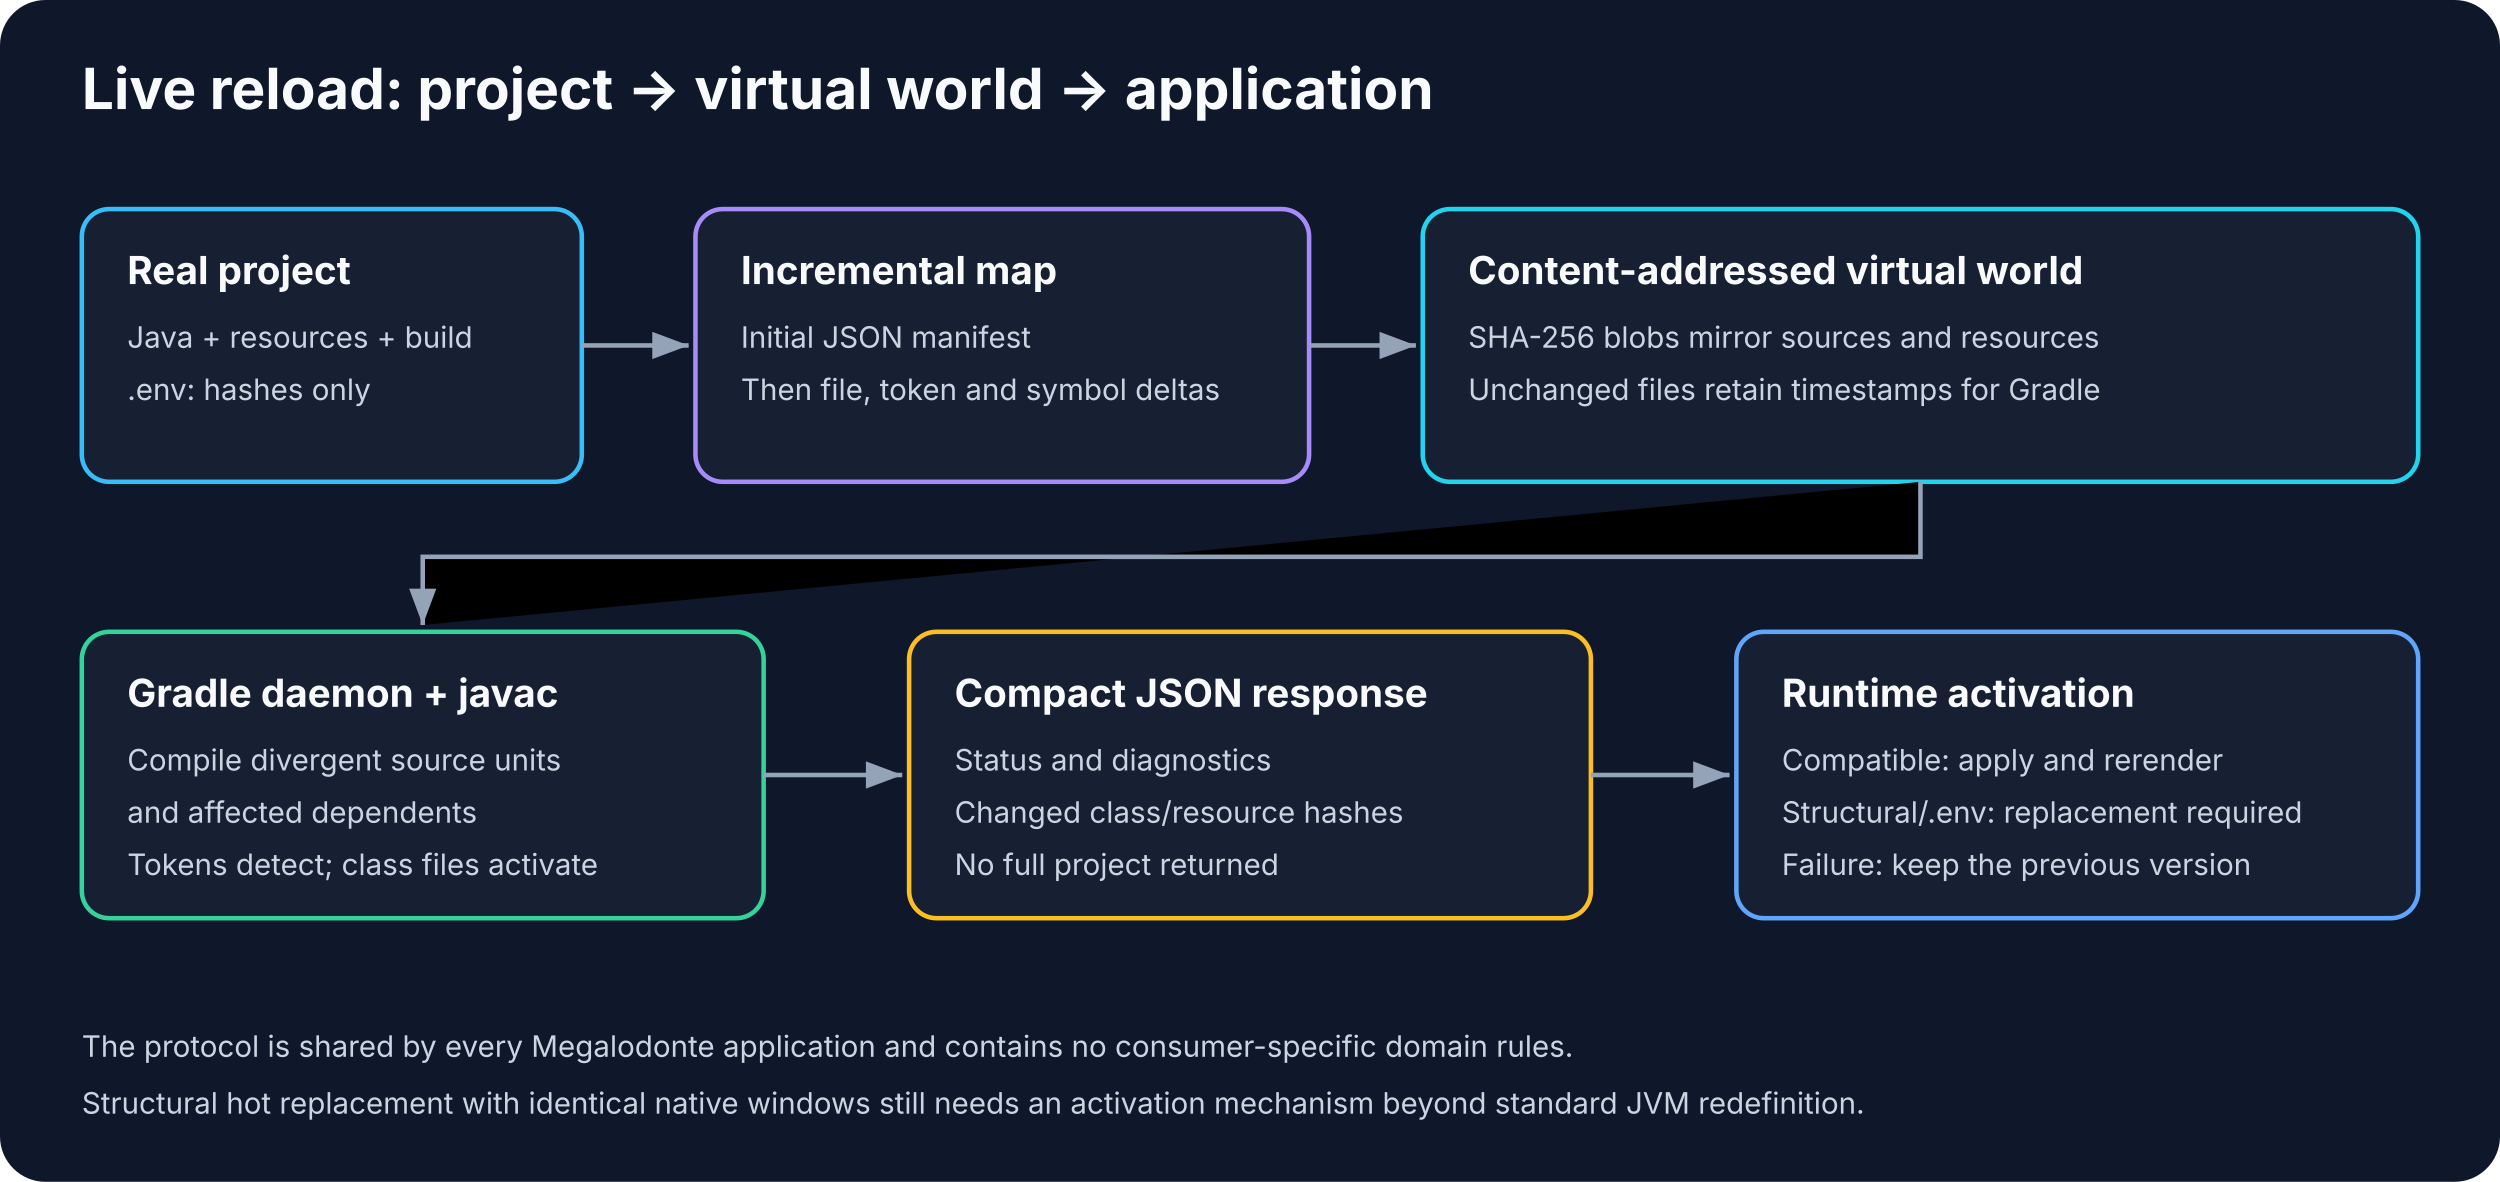
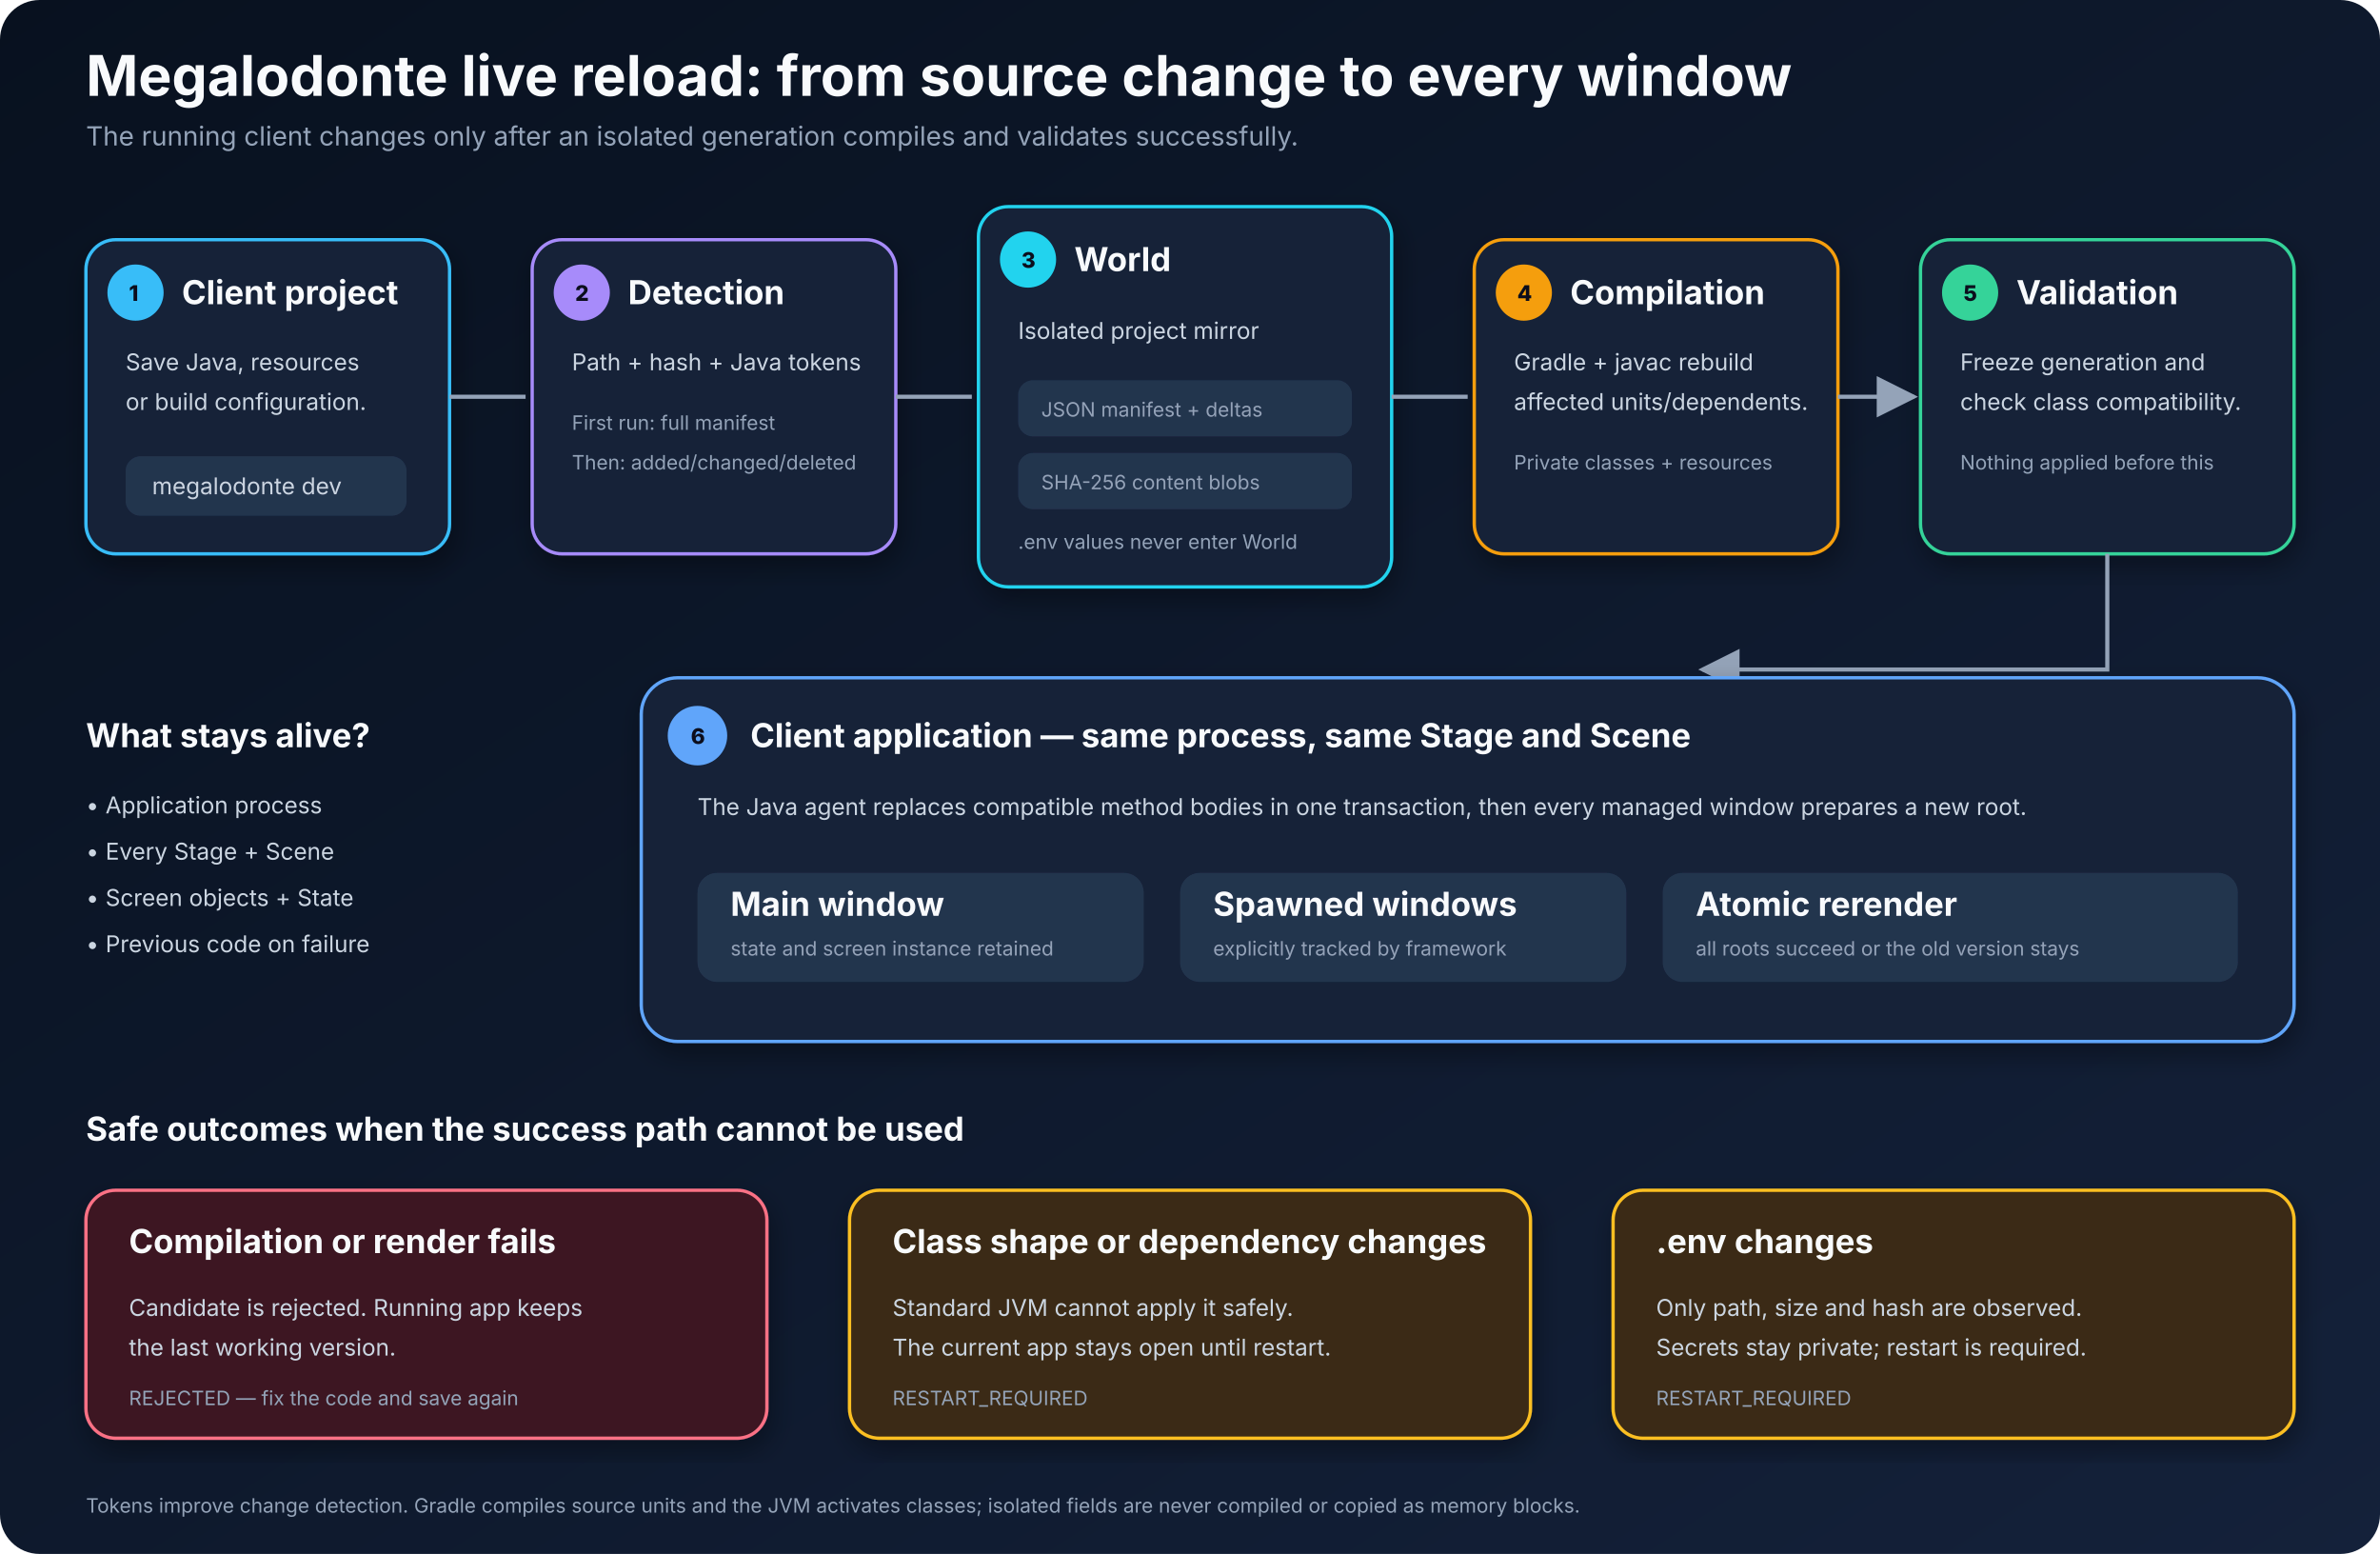
- <svg xmlns="http://www.w3.org/2000/svg" width="1100" height="520" viewBox="0 0 1100 520" role="img" aria-labelledby="title desc">
+ <svg xmlns="http://www.w3.org/2000/svg" width="1440" height="940" viewBox="0 0 1440 940" role="img" aria-labelledby="title desc">
  <defs>
-     <marker id="a" markerWidth="10" markerHeight="10" refX="8" refY="3" orient="auto">
-       <path d="M0 0L8 3L0 6Z" fill="#94a3b8" />
+     <linearGradient id="bg" x2="1" y2="1">
+       <stop stop-color="#08111f" />
+       <stop offset="1" stop-color="#14213a" />
+     </linearGradient>
+     <filter id="s">
+       <feDropShadow dy="7" stdDeviation="8" flood-opacity=".35" />
+     </filter>
+     <marker id="a" markerWidth="10" markerHeight="10" refX="9" refY="5" orient="auto">
+       <path d="M0 0l10 5-10 5z" fill="#94a3b8" />
    </marker>
-     <style>text{font-family:Inter,DejaVu Sans,sans-serif}.h{font-size:25px;font-weight:700;fill:#f8fafc}.t{font-size:17px;font-weight:700;fill:#f8fafc}.b{font-size:13px;fill:#cbd5e1}.x{fill:#172033;stroke-width:2}.l{stroke:#94a3b8;stroke-width:2;marker-end:url(#a)}</style>
+     <style>text{font-family:Inter,'DejaVu Sans',sans-serif}.h{fill:#f8fafc;font-size:34px;font-weight:700}.sub{fill:#94a3b8;font-size:16px}.t{fill:#f8fafc;font-size:20px;font-weight:700}.b{fill:#cbd5e1;font-size:14px}.sm{fill:#94a3b8;font-size:12px}.n{fill:#07111f;font-size:13px;font-weight:800}.card{fill:#152238;stroke-width:2}.line{fill:none;stroke:#94a3b8;stroke-width:2.5;marker-end:url(#a)}.pill{fill:#24344e}.warn{fill:#3b2a12;stroke:#fbbf24;stroke-width:2}.bad{fill:#3c1923;stroke:#fb7185;stroke-width:2}</style>
  </defs>
-   <rect width="1100" height="520" rx="20" fill="#0f172a" />
-   <text x="36" y="48" class="h">Live reload: project → virtual world → application</text>
-   <rect class="x" x="36" y="92" width="220" height="120" rx="12" stroke="#38bdf8" />
-   <text x="56" y="125" class="t">Real project</text>
-   <text x="56" y="153" class="b">Java + resources + build</text>
-   <text x="56" y="176" class="b">.env: hashes only</text>
-   <rect class="x" x="306" y="92" width="270" height="120" rx="12" stroke="#a78bfa" />
-   <text x="326" y="125" class="t">Incremental map</text>
-   <text x="326" y="153" class="b">Initial JSON manifest</text>
-   <text x="326" y="176" class="b">Then file, token and symbol deltas</text>
-   <rect class="x" x="626" y="92" width="438" height="120" rx="12" stroke="#22d3ee" />
-   <text x="646" y="125" class="t">Content-addressed virtual world</text>
-   <text x="646" y="153" class="b">SHA-256 blobs mirror sources and resources</text>
-   <text x="646" y="176" class="b">Unchanged files retain timestamps for Gradle</text>
-   <path class="l" d="M256 152H303" />
-   <path class="l" d="M576 152H623" />
-   <rect class="x" x="36" y="278" width="300" height="126" rx="12" stroke="#34d399" />
-   <text x="56" y="311" class="t">Gradle daemon + javac</text>
-   <text x="56" y="339" class="b">Compile divergent source units</text>
-   <text x="56" y="362" class="b">and affected dependents</text>
-   <text x="56" y="385" class="b">Tokens detect; class files activate</text>
-   <rect class="x" x="400" y="278" width="300" height="126" rx="12" stroke="#fbbf24" />
-   <text x="420" y="311" class="t">Compact JSON response</text>
-   <text x="420" y="339" class="b">Status and diagnostics</text>
-   <text x="420" y="362" class="b">Changed class/resource hashes</text>
-   <text x="420" y="385" class="b">No full project returned</text>
-   <rect class="x" x="764" y="278" width="300" height="126" rx="12" stroke="#60a5fa" />
-   <text x="784" y="311" class="t">Runtime activation</text>
-   <text x="784" y="339" class="b">Compatible: apply and rerender</text>
-   <text x="784" y="362" class="b">Structural/.env: replacement required</text>
-   <text x="784" y="385" class="b">Failure: keep the previous version</text>
-   <path class="l" d="M845 212V245H186V275" />
-   <path class="l" d="M336 341H397" />
-   <path class="l" d="M700 341H761" />
-   <text x="36" y="465" class="b">The protocol is shared by every Megalodonte application and contains no consumer-specific domain rules.</text>
-   <text x="36" y="490" class="b">Structural hot replacement with identical native windows still needs an activation mechanism beyond standard JVM redefinition.</text>
+   <rect width="1440" height="940" rx="24" fill="url(#bg)" />
+   <text x="52" y="58" class="h">Megalodonte live reload: from source change to every window</text>
+   <text x="52" y="88" class="sub">The running client changes only after an isolated generation compiles and validates successfully.</text>
+   <g filter="url(#s)">
+     <rect x="52" y="145" width="220" height="190" rx="18" class="card" stroke="#38bdf8" />
+     <circle cx="82" cy="177" r="17" fill="#38bdf8" />
+     <text x="78" y="182" class="n">1</text>
+     <text x="110" y="184" class="t">Client project</text>
+     <text x="76" y="224" class="b">Save Java, resources</text>
+     <text x="76" y="248" class="b">or build configuration.</text>
+     <rect x="76" y="276" width="170" height="36" rx="9" class="pill" />
+     <text x="92" y="299" class="b">megalodonte dev</text>
+   </g>
+   <g filter="url(#s)">
+     <rect x="322" y="145" width="220" height="190" rx="18" class="card" stroke="#a78bfa" />
+     <circle cx="352" cy="177" r="17" fill="#a78bfa" />
+     <text x="348" y="182" class="n">2</text>
+     <text x="380" y="184" class="t">Detection</text>
+     <text x="346" y="224" class="b">Path + hash + Java tokens</text>
+     <text x="346" y="260" class="sm">First run: full manifest</text>
+     <text x="346" y="284" class="sm">Then: added/changed/deleted</text>
+   </g>
+   <g filter="url(#s)">
+     <rect x="592" y="125" width="250" height="230" rx="18" class="card" stroke="#22d3ee" />
+     <circle cx="622" cy="157" r="17" fill="#22d3ee" />
+     <text x="618" y="162" class="n">3</text>
+     <text x="650" y="164" class="t">World</text>
+     <text x="616" y="205" class="b">Isolated project mirror</text>
+     <rect x="616" y="230" width="202" height="34" rx="9" class="pill" />
+     <text x="630" y="252" class="sm">JSON manifest + deltas</text>
+     <rect x="616" y="274" width="202" height="34" rx="9" class="pill" />
+     <text x="630" y="296" class="sm">SHA-256 content blobs</text>
+     <text x="616" y="332" class="sm">.env values never enter World</text>
+   </g>
+   <g filter="url(#s)">
+     <rect x="892" y="145" width="220" height="190" rx="18" class="card" stroke="#f59e0b" />
+     <circle cx="922" cy="177" r="17" fill="#f59e0b" />
+     <text x="918" y="182" class="n">4</text>
+     <text x="950" y="184" class="t">Compilation</text>
+     <text x="916" y="224" class="b">Gradle + javac rebuild</text>
+     <text x="916" y="248" class="b">affected units/dependents.</text>
+     <text x="916" y="284" class="sm">Private classes + resources</text>
+   </g>
+   <g filter="url(#s)">
+     <rect x="1162" y="145" width="226" height="190" rx="18" class="card" stroke="#34d399" />
+     <circle cx="1192" cy="177" r="17" fill="#34d399" />
+     <text x="1188" y="182" class="n">5</text>
+     <text x="1220" y="184" class="t">Validation</text>
+     <text x="1186" y="224" class="b">Freeze generation and</text>
+     <text x="1186" y="248" class="b">check class compatibility.</text>
+     <text x="1186" y="284" class="sm">Nothing applied before this</text>
+   </g>
+   <path d="M272 240h46M542 240h46M842 240h46M1112 240h46" class="line" />
+   <path d="M1275 335v70H1030" class="line" />
+   <g filter="url(#s)">
+     <rect x="388" y="410" width="1000" height="220" rx="22" class="card" stroke="#60a5fa" />
+     <circle cx="422" cy="445" r="18" fill="#60a5fa" />
+     <text x="418" y="450" class="n">6</text>
+     <text x="454" y="452" class="t">Client application — same process, same Stage and Scene</text>
+     <text x="422" y="493" class="b">The Java agent replaces compatible method bodies in one transaction, then every managed window prepares a new root.</text>
+     <rect x="422" y="528" width="270" height="66" rx="12" class="pill" />
+     <text x="442" y="554" class="t">Main window</text>
+     <text x="442" y="578" class="sm">state and screen instance retained</text>
+     <rect x="714" y="528" width="270" height="66" rx="12" class="pill" />
+     <text x="734" y="554" class="t">Spawned windows</text>
+     <text x="734" y="578" class="sm">explicitly tracked by framework</text>
+     <rect x="1006" y="528" width="348" height="66" rx="12" class="pill" />
+     <text x="1026" y="554" class="t">Atomic rerender</text>
+     <text x="1026" y="578" class="sm">all roots succeed or the old version stays</text>
+   </g>
+   <text x="52" y="452" class="t">What stays alive?</text>
+   <text x="52" y="492" class="b">• Application process</text>
+   <text x="52" y="520" class="b">• Every Stage + Scene</text>
+   <text x="52" y="548" class="b">• Screen objects + State</text>
+   <text x="52" y="576" class="b">• Previous code on failure</text>
+   <text x="52" y="690" class="t">Safe outcomes when the success path cannot be used</text>
+   <g filter="url(#s)">
+     <rect x="52" y="720" width="412" height="150" rx="18" class="bad" />
+     <text x="78" y="758" class="t">Compilation or render fails</text>
+     <text x="78" y="796" class="b">Candidate is rejected. Running app keeps</text>
+     <text x="78" y="820" class="b">the last working version.</text>
+     <text x="78" y="850" class="sm">REJECTED — fix the code and save again</text>
+   </g>
+   <g filter="url(#s)">
+     <rect x="514" y="720" width="412" height="150" rx="18" class="warn" />
+     <text x="540" y="758" class="t">Class shape or dependency changes</text>
+     <text x="540" y="796" class="b">Standard JVM cannot apply it safely.</text>
+     <text x="540" y="820" class="b">The current app stays open until restart.</text>
+     <text x="540" y="850" class="sm">RESTART_REQUIRED</text>
+   </g>
+   <g filter="url(#s)">
+     <rect x="976" y="720" width="412" height="150" rx="18" class="warn" />
+     <text x="1002" y="758" class="t">.env changes</text>
+     <text x="1002" y="796" class="b">Only path, size and hash are observed.</text>
+     <text x="1002" y="820" class="b">Secrets stay private; restart is required.</text>
+     <text x="1002" y="850" class="sm">RESTART_REQUIRED</text>
+   </g>
+   <text x="52" y="915" class="sm">Tokens improve change detection. Gradle compiles source units and the JVM activates classes; isolated fields are never compiled or copied as memory blocks.</text>
</svg>
